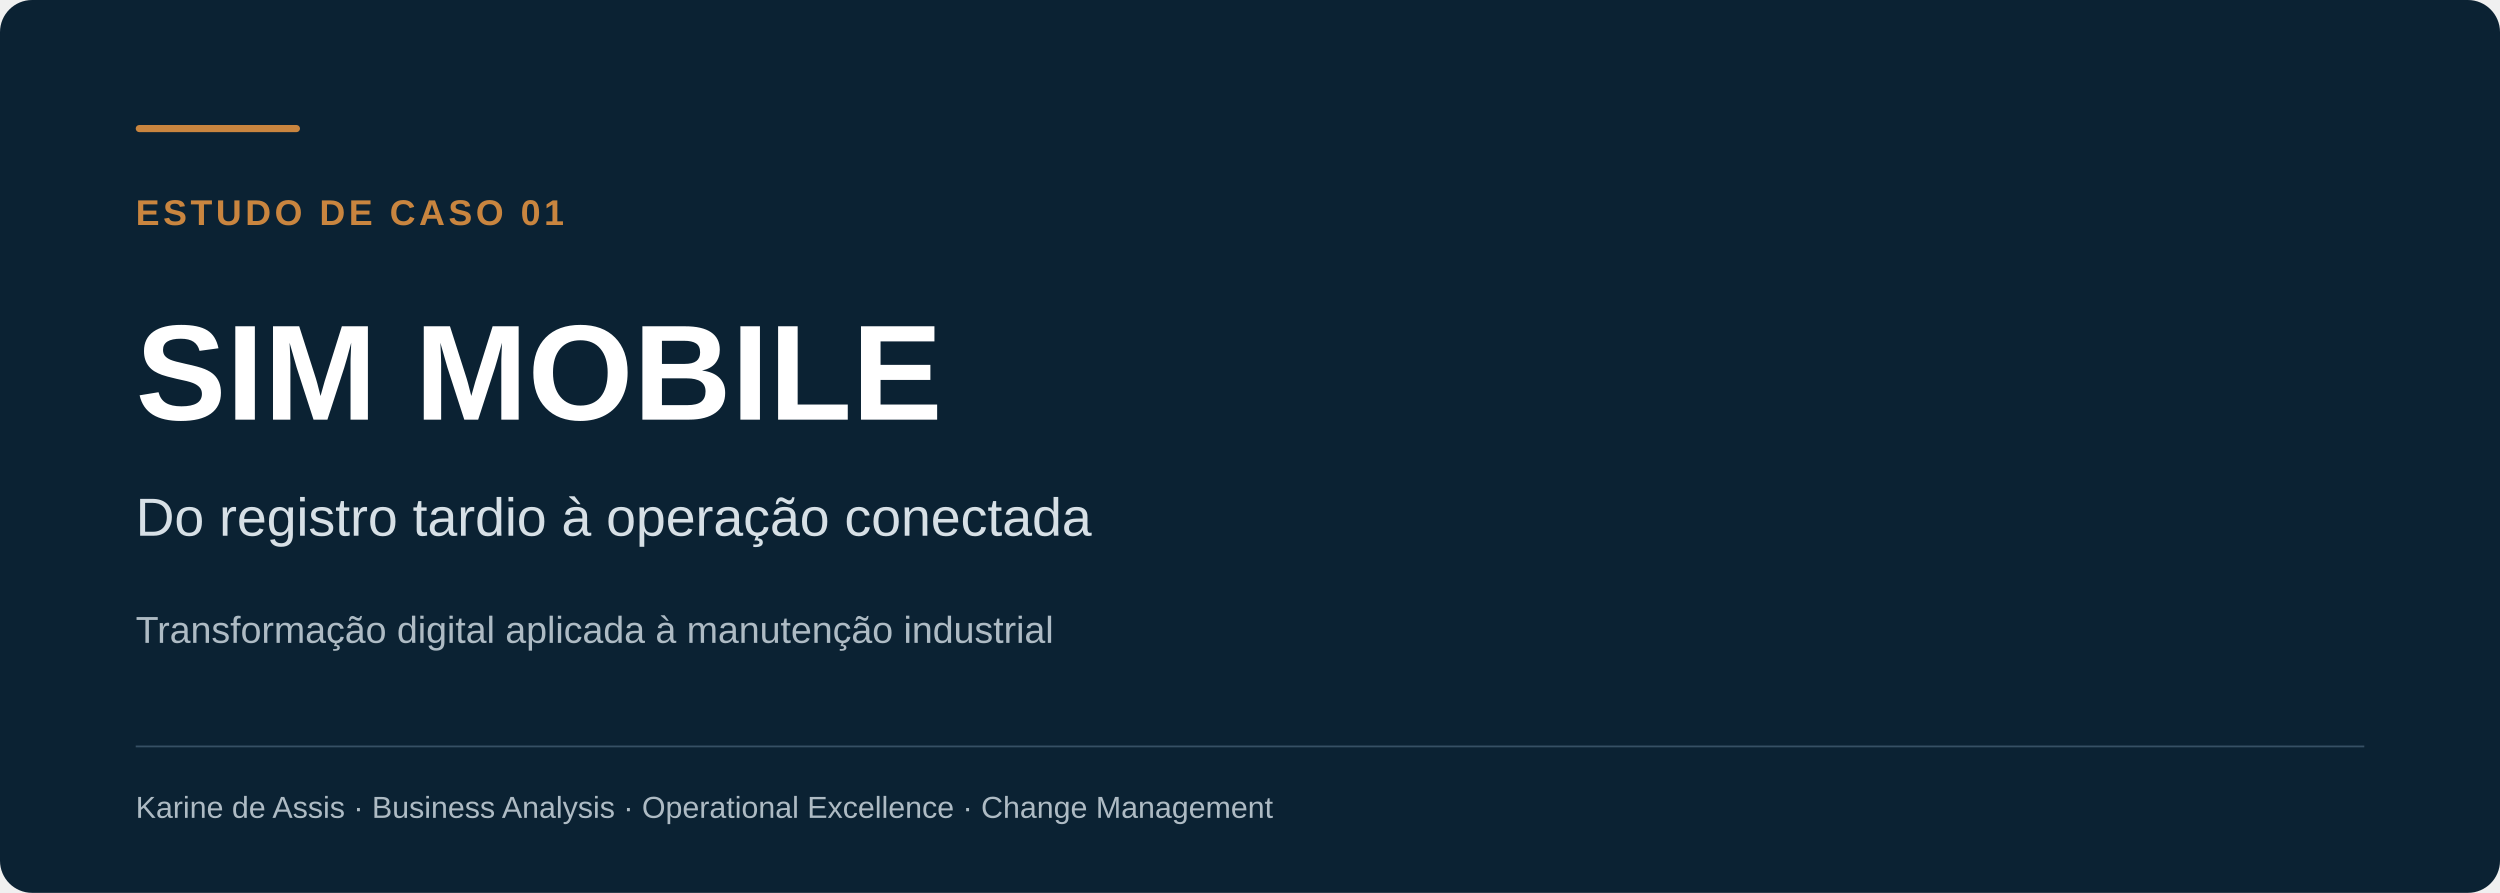
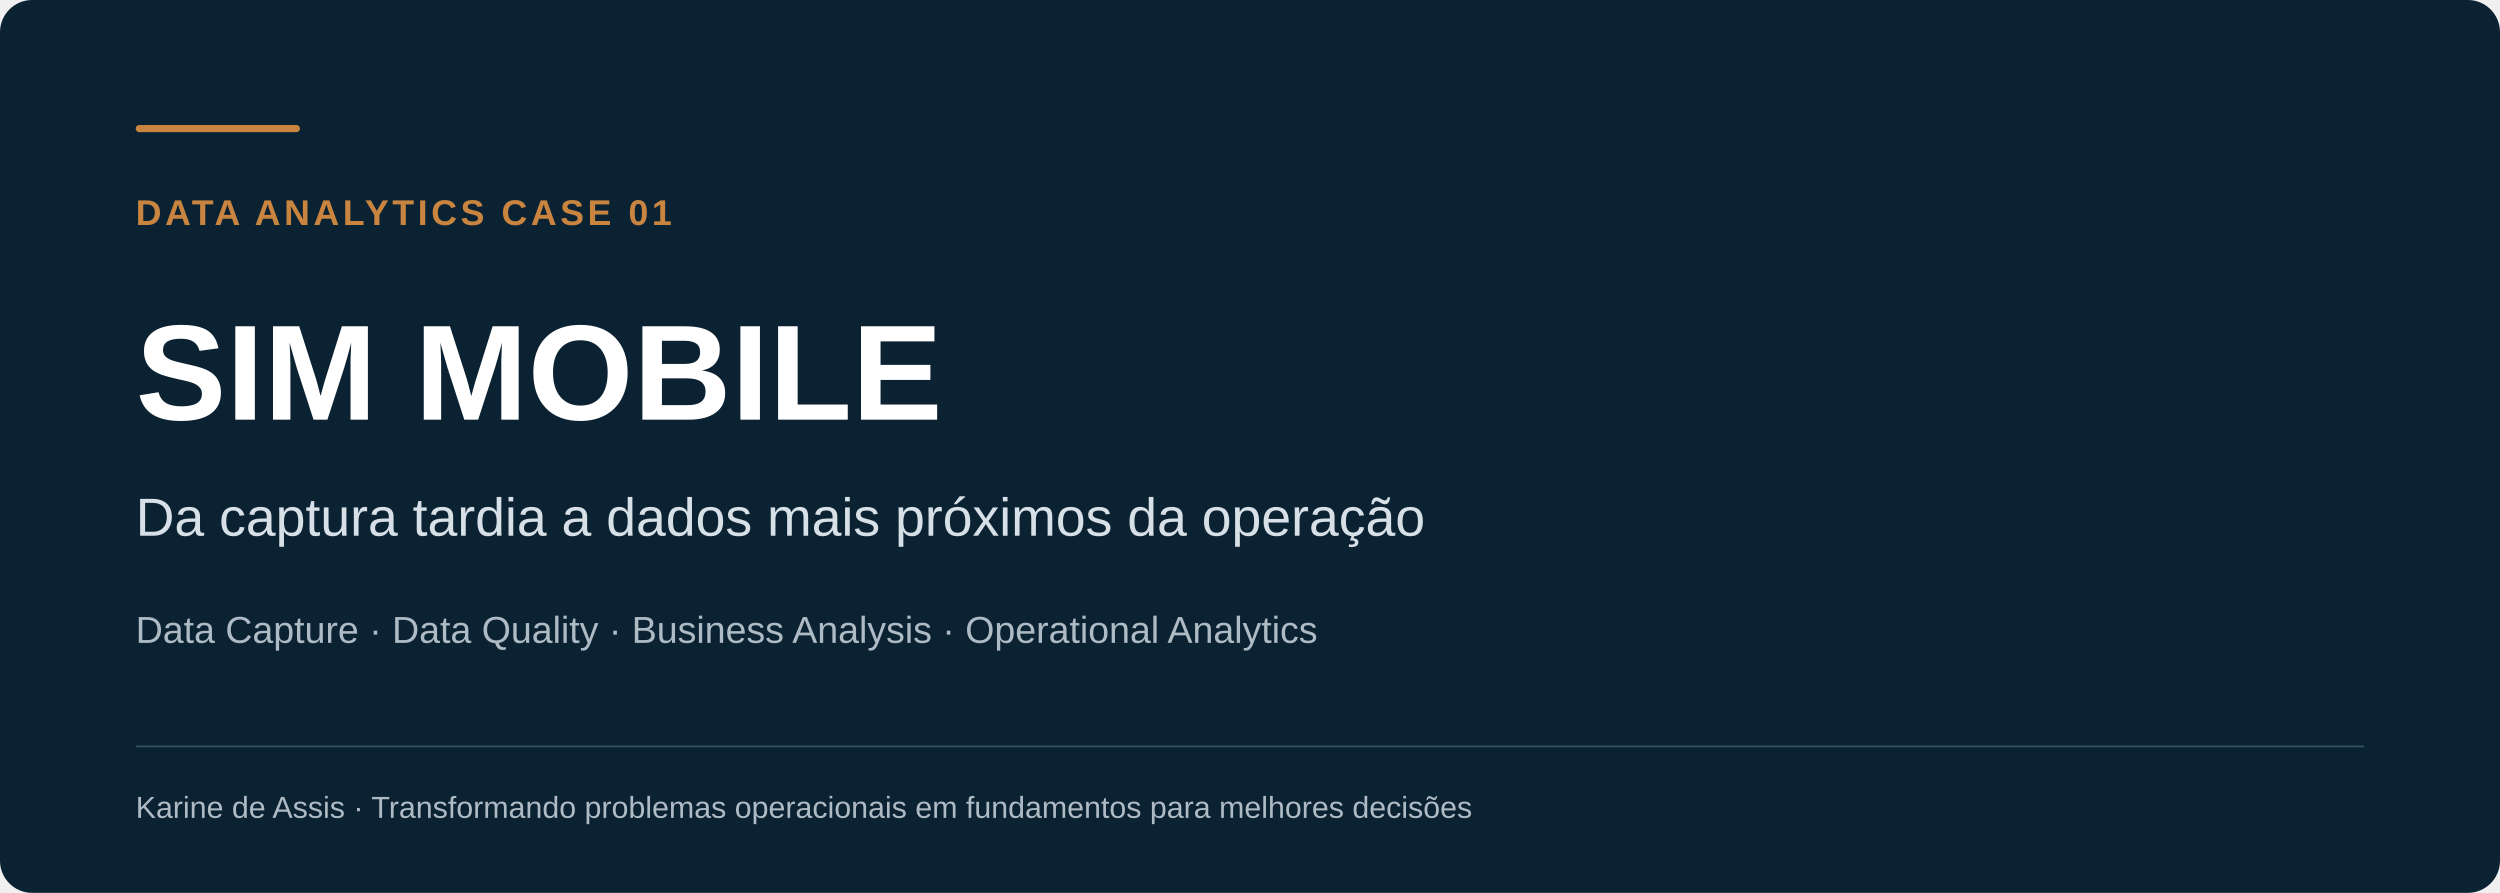
<svg xmlns="http://www.w3.org/2000/svg" width="1400" height="500" viewBox="0 0 1400 500" role="img" aria-labelledby="title desc">
  <rect width="1400" height="500" rx="18" fill="#0B2233" />
  <rect x="76" y="70" width="92" height="4" rx="2" fill="#C9853F" />
-   <text x="76" y="126" fill="#C9853F" font-family="Arial, Helvetica, sans-serif" font-size="20" font-weight="700" letter-spacing="2">ESTUDO DE CASO 01</text>
+   <text x="76" y="126" fill="#C9853F" font-family="Arial, Helvetica, sans-serif" font-size="20" font-weight="700" letter-spacing="2">DATA ANALYTICS CASE 01</text>
  <text x="76" y="235" fill="#FFFFFF" font-family="Arial, Helvetica, sans-serif" font-size="76" font-weight="700">SIM MOBILE</text>
-   <text x="76" y="300" fill="#D7E0E6" font-family="Arial, Helvetica, sans-serif" font-size="30">Do registro tardio à operação conectada</text>
-   <text x="76" y="360" fill="#AEBBC4" font-family="Arial, Helvetica, sans-serif" font-size="21">Transformação digital aplicada à manutenção industrial</text>
+   <text x="76" y="300" fill="#D7E0E6" font-family="Arial, Helvetica, sans-serif" font-size="30">Da captura tardia a dados mais próximos da operação</text>
+   <text x="76" y="360" fill="#AEBBC4" font-family="Arial, Helvetica, sans-serif" font-size="21">Data Capture · Data Quality · Business Analysis · Operational Analytics</text>
  <line x1="76" y1="418" x2="1324" y2="418" stroke="#365064" stroke-width="1" />
-   <text x="76" y="458" fill="#AEBBC4" font-family="Arial, Helvetica, sans-serif" font-size="17">Karine de Assis · Business Analysis · Operational Excellence · Change Management</text>
+   <text x="76" y="458" fill="#AEBBC4" font-family="Arial, Helvetica, sans-serif" font-size="17">Karine de Assis · Transformando problemas operacionais em fundamentos para melhores decisões</text>
</svg>
